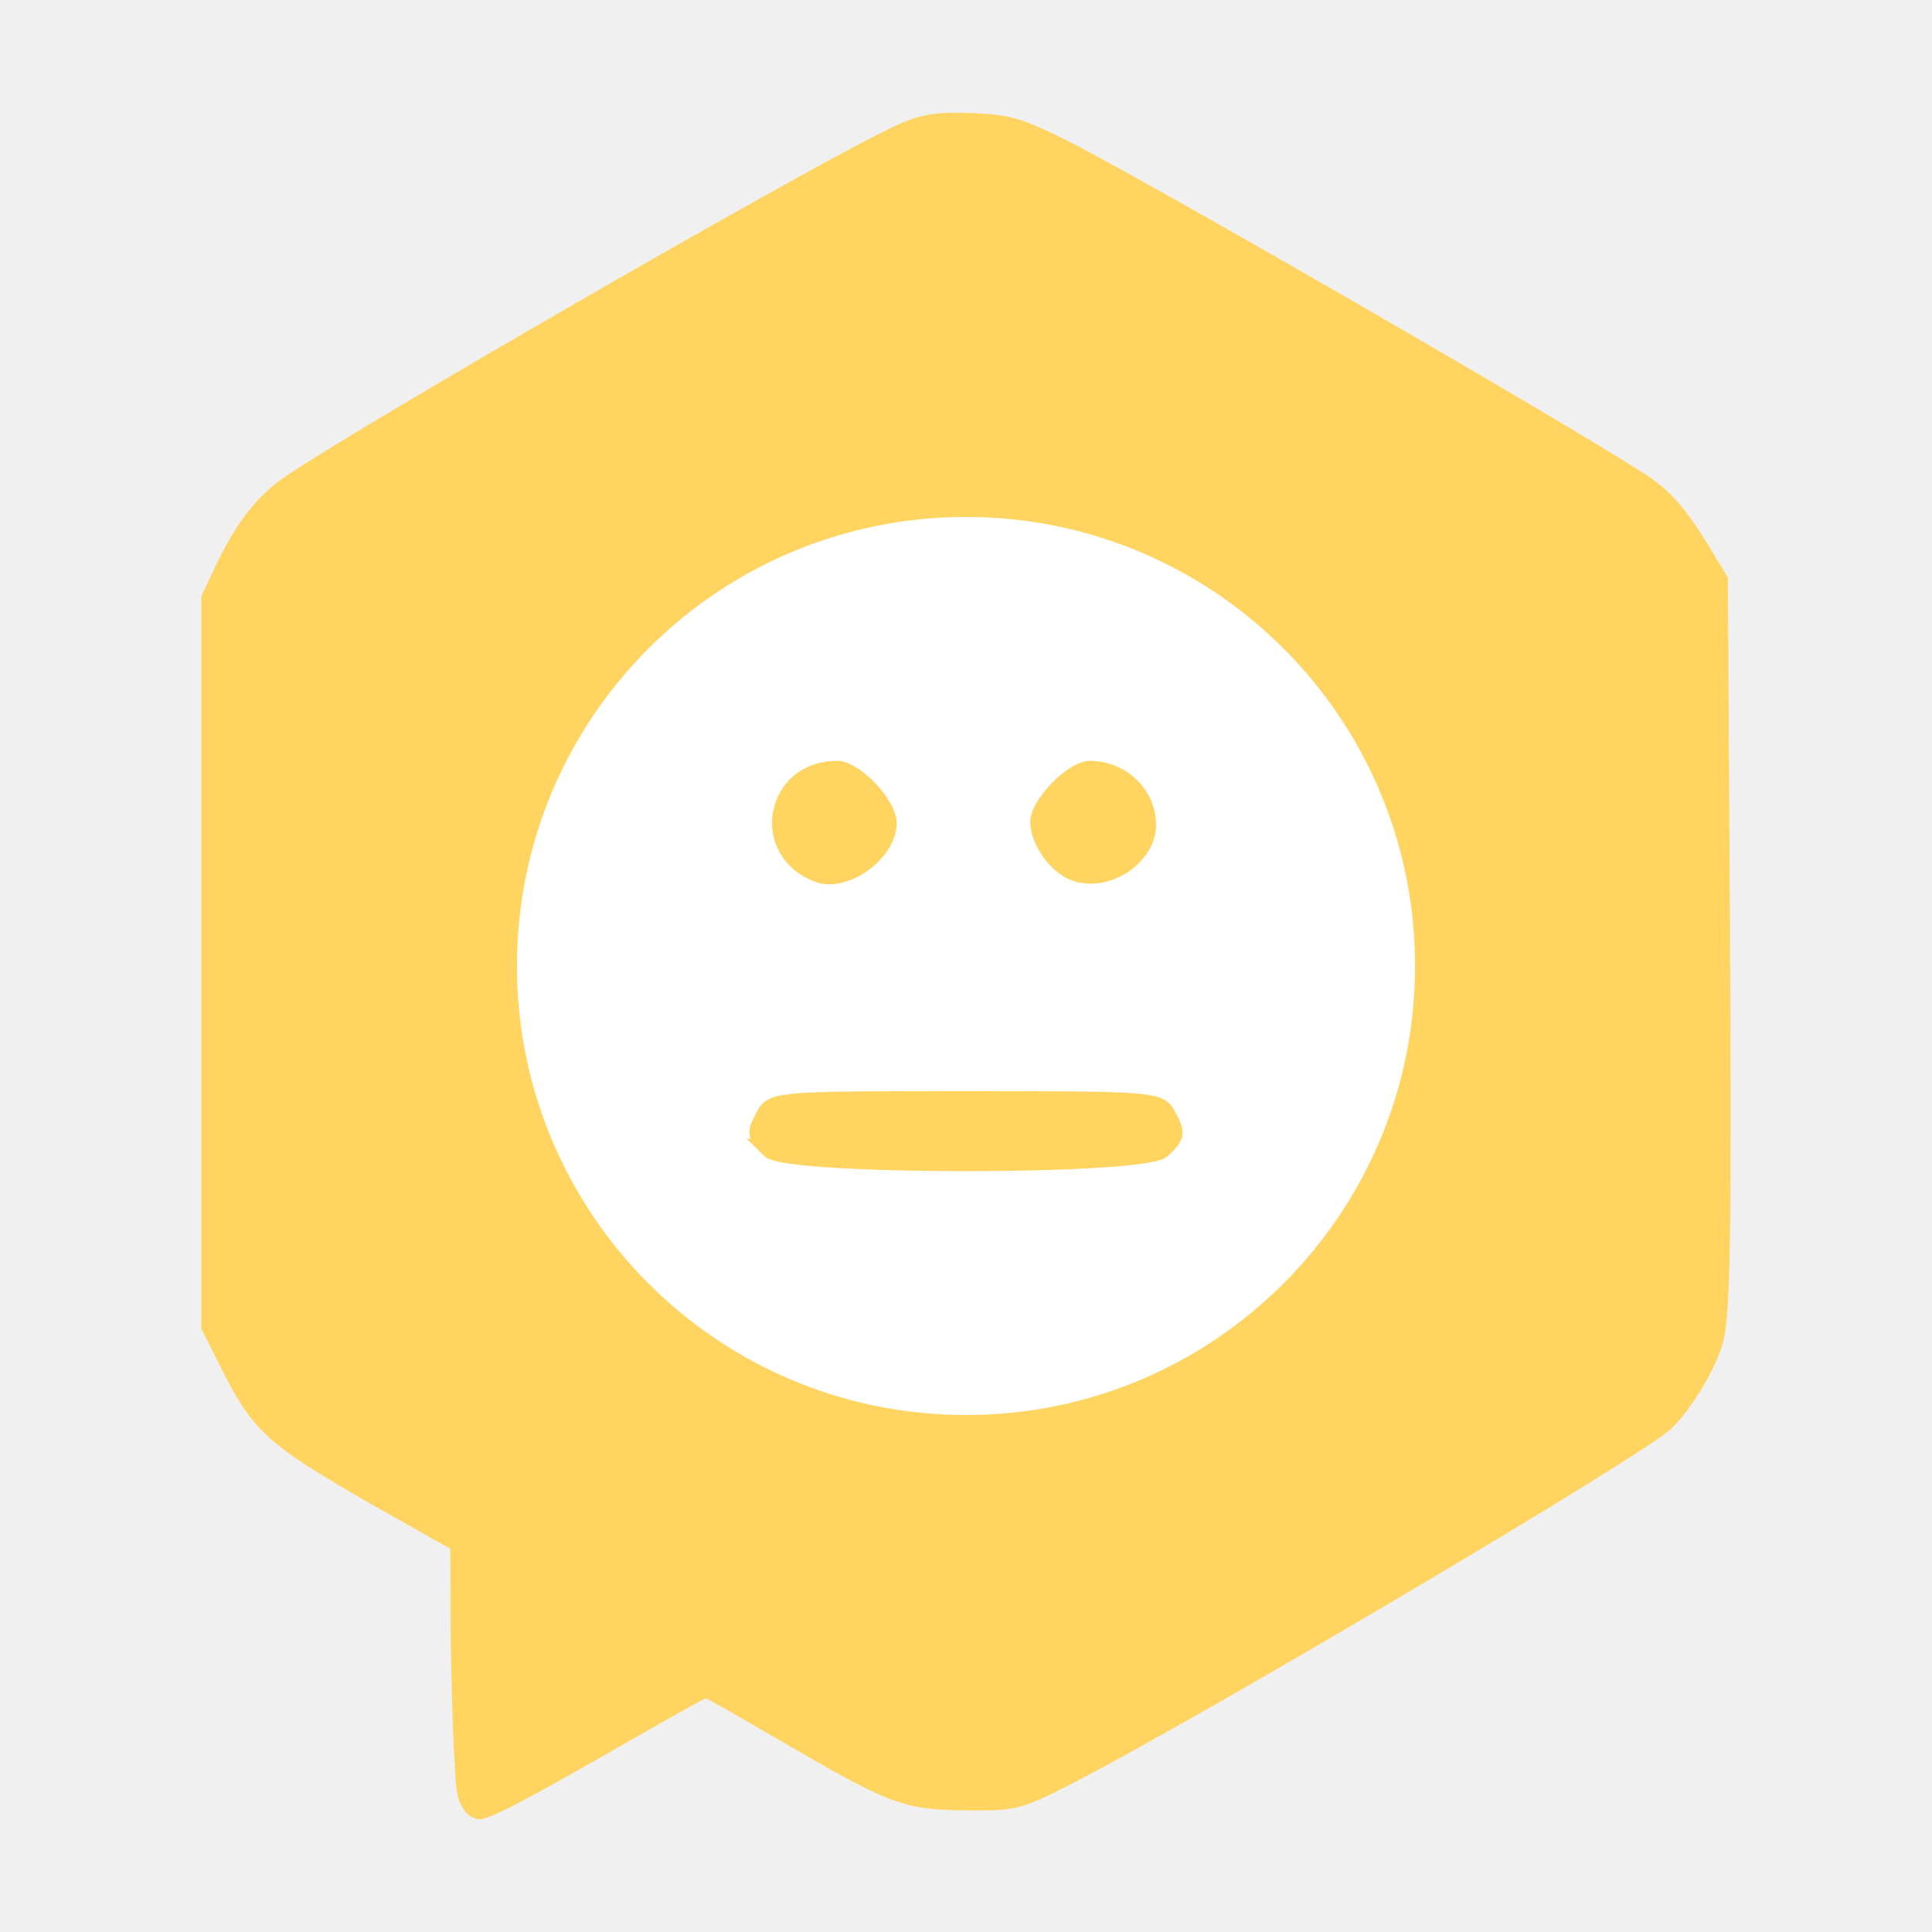
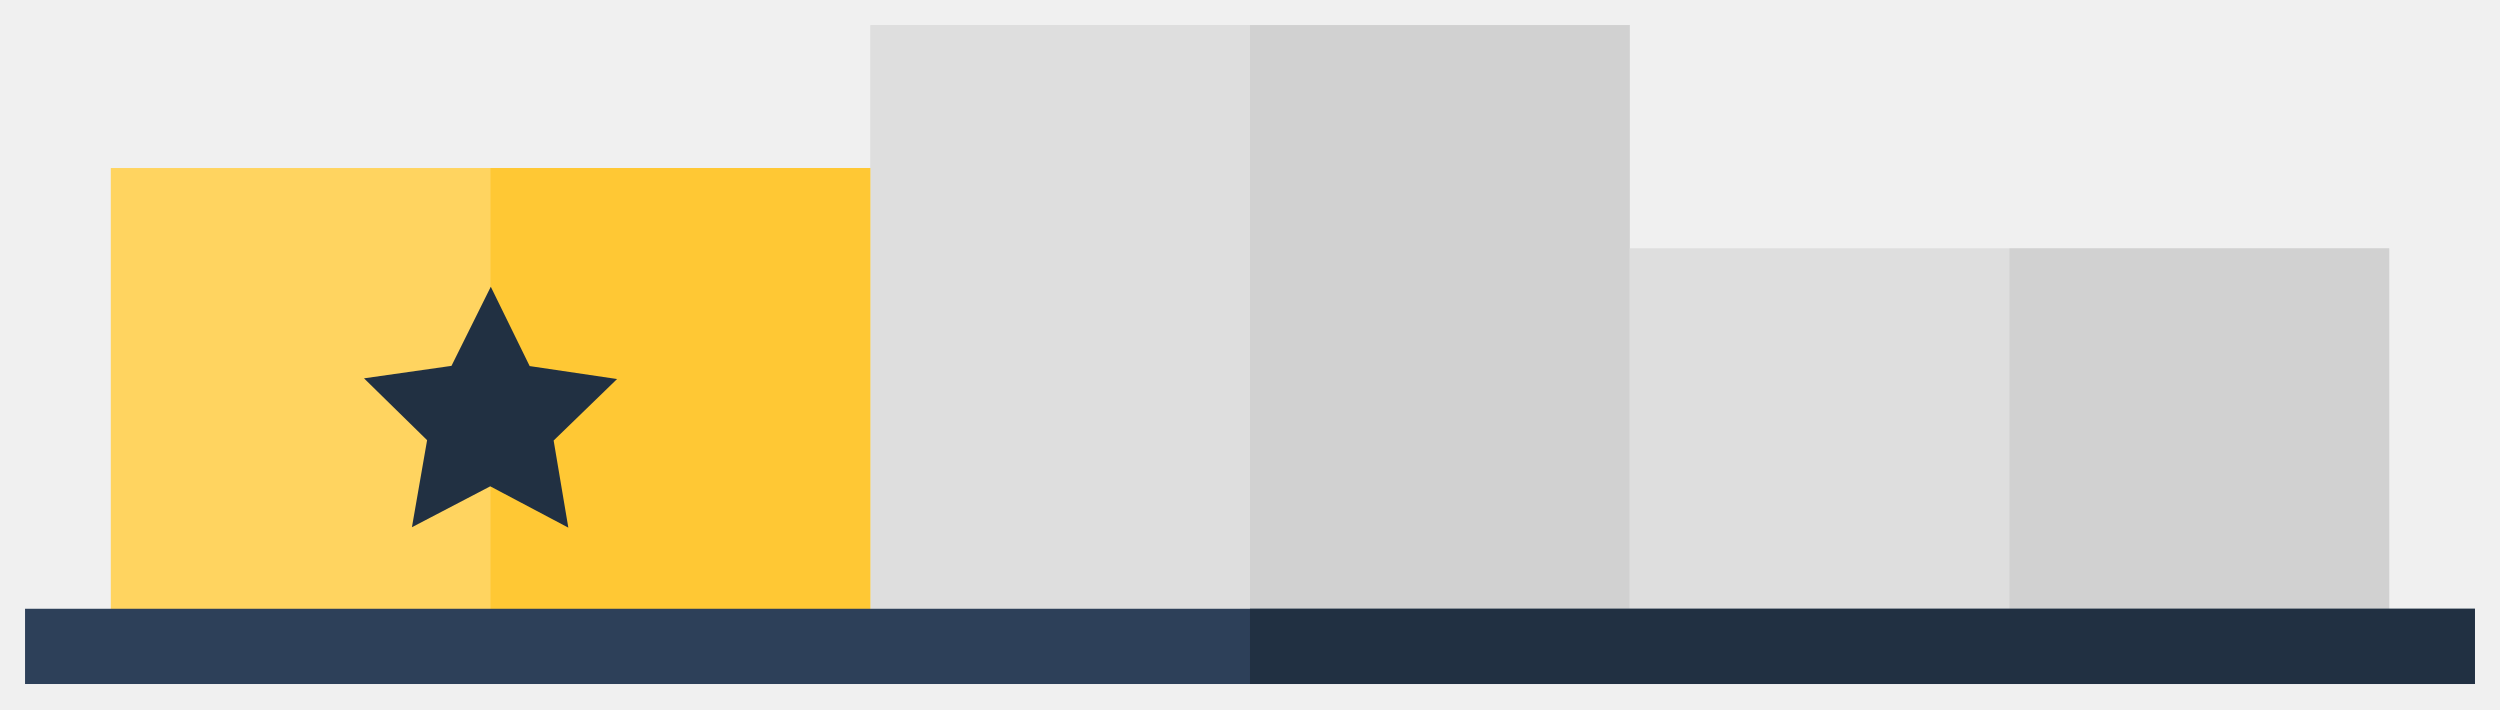
- <svg xmlns="http://www.w3.org/2000/svg" width="100" height="100" viewBox="0 0 100 100" id="svg4318" version="1.1">
-   <defs id="defs4320">
-     <pattern y="0" x="0" height="6" width="6" patternUnits="userSpaceOnUse" id="EMFhbasepattern" />
-     <pattern y="0" x="0" height="6" width="6" patternUnits="userSpaceOnUse" id="EMFhbasepattern-6" />
-   </defs>
-   <g id="layer1" transform="translate(0,-952.3622)">
-     <g id="g4347" transform="translate(120.9072,-33.69133)">
-       <path id="path4311-0-72-1-7-1-3-1" d="m -96.755,1079.901 c -0.174,-0.174 -0.385,-0.582 -0.469,-0.907 -0.171,-0.659 -0.357,-5.724 -0.368,-10 l -0.007,-2.777 -2.158,-1.215 c -7.429,-4.182 -7.939,-4.616 -9.805,-8.338 l -0.924,-1.844 0,-18.956 0,-18.956 0.67,-1.421 c 1.136,-2.409 2.211,-3.786 3.771,-4.833 4.142,-2.779 25.276,-14.969 30.689,-17.702 1.967,-0.993 2.615,-1.13 4.908,-1.039 1.798,0.071 2.505,0.282 4.801,1.431 3.956,1.98 25.357,14.33 29.847,17.223 1.358,0.875 2.177,1.815 3.516,4.036 l 0.811,1.345 0.1,16.588 c 0.104,17.245 0.04,21.518 -0.348,22.969 -0.376,1.408 -1.627,3.493 -2.714,4.523 -1.46,1.384 -23.89,14.671 -30.82,18.257 -2.73,1.413 -3.034,1.494 -5.505,1.475 -3.417,-0.026 -4.009,-0.249 -10.07,-3.791 -1.891,-1.105 -3.489,-2.01 -3.551,-2.01 -0.061,0 -2.066,1.121 -4.455,2.491 -4.965,2.848 -6.729,3.765 -7.242,3.765 -0.219,0 -0.485,-0.124 -0.676,-0.316 z" style="fill:#ffd460;fill-opacity:1" />
-       <circle r="23.242" cy="1036.053" cx="-70.907" id="path5881-2-1-6-2-9-5" style="color:#000000;clip-rule:nonzero;display:inline;overflow:visible;visibility:visible;opacity:1;isolation:auto;mix-blend-mode:normal;color-interpolation:sRGB;color-interpolation-filters:linearRGB;solid-color:#000000;solid-opacity:1;fill:#ffffff;fill-opacity:1;fill-rule:nonzero;stroke:none;stroke-width:4;stroke-linecap:butt;stroke-linejoin:round;stroke-miterlimit:4;stroke-dasharray:none;stroke-dashoffset:0;stroke-opacity:1;color-rendering:auto;image-rendering:auto;shape-rendering:auto;text-rendering:auto;enable-background:accumulate" />
-       <path id="path5718-2-6-6-3" d="m -81.184,1045.942 c -0.714,-0.714 -0.72,-0.765 -0.206,-1.725 0.377,-0.705 0.903,-0.743 10.35,-0.743 9.447,0 9.973,0.038 10.35,0.743 0.514,0.96 0.508,1.012 -0.206,1.725 -0.904,0.904 -19.385,0.904 -20.289,0 z m 2.468,-14.246 c -3.55,-1.347 -2.643,-6.262 1.156,-6.262 1.136,0 3.066,2.022 3.066,3.212 0,1.853 -2.54,3.689 -4.222,3.05 z m 13.188,-0.109 c -1.08,-0.447 -2.056,-1.874 -2.056,-3.005 0,-1.129 1.966,-3.148 3.067,-3.148 1.896,0 3.428,1.463 3.447,3.292 0.021,2.027 -2.524,3.661 -4.457,2.861 z" style="fill:#ffd460;fill-opacity:1" />
-       <path id="path5718-9-7-4-6-0" d="m -81.052,1045.495 c -0.714,-0.714 -0.72,-0.765 -0.206,-1.725 0.377,-0.705 0.903,-0.742 10.35,-0.742 9.447,0 9.973,0.038 10.35,0.742 0.514,0.96 0.508,1.012 -0.206,1.725 -0.904,0.904 -19.385,0.904 -20.289,0 z" style="fill:#ffd460;fill-opacity:1;stroke:#ffd460;stroke-width:1;stroke-opacity:1" />
-     </g>
+ <svg xmlns="http://www.w3.org/2000/svg" version="1.1" id="Layer_1" x="0px" y="0px" viewBox="0 0 499.066 141.546" xml:space="preserve" width="499.066" height="141.546">
+   <defs id="defs4292" />
+   <g id="g4260" transform="translate(-6.468277,-256.8008)" />
+   <g id="g4262" transform="translate(-6.468277,-256.8008)" />
+   <g id="g4264" transform="translate(-6.468277,-256.8008)" />
+   <g id="g4266" transform="translate(-6.468277,-256.8008)" />
+   <g id="g4268" transform="translate(-6.468277,-256.8008)" />
+   <g id="g4270" transform="translate(-6.468277,-256.8008)" />
+   <g id="g4272" transform="translate(-6.468277,-256.8008)" />
+   <g id="g4274" transform="translate(-6.468277,-256.8008)" />
+   <g id="g4276" transform="translate(-6.468277,-256.8008)" />
+   <g id="g4278" transform="translate(-6.468277,-256.8008)" />
+   <g id="g4280" transform="translate(-6.468277,-256.8008)" />
+   <g id="g4282" transform="translate(-6.468277,-256.8008)" />
+   <g id="g4284" transform="translate(-6.468277,-256.8008)" />
+   <g id="g4286" transform="translate(-6.468277,-256.8008)" />
+   <g id="g4288" transform="translate(-6.468277,-256.8008)" />
+   <g id="layer1" style="display:none" transform="translate(-6.468277,-256.8008)">
+     <rect x="180.195" y="261.801" style="fill:#3db39e;fill-opacity:1" width="151.613" height="124.036" id="rect4236" />
+     <rect x="256.001" y="261.801" style="fill:#38a390;fill-opacity:1" width="75.807" height="124.036" id="rect4238" />
+     <rect x="28.586" y="290.342" style="fill:#dedede;fill-opacity:1" width="151.613" height="95.494" id="rect4240" />
+     <rect x="104.388" y="290.342" style="fill:#c8c8c8;fill-opacity:0.594" width="75.807" height="95.494" id="rect4242" />
+     <rect x="331.808" y="306.366" style="fill:#dedede;fill-opacity:1" width="151.613" height="79.471" id="rect4244" />
+     <rect x="407.615" y="306.366" style="fill:#c8c8c8;fill-opacity:0.594" width="75.807" height="79.471" id="rect4246" />
+     <rect x="11.468" y="378.325" style="fill:#2d4059;fill-opacity:1" width="489.066" height="15.022" id="rect4248" />
+     <rect x="255.996" y="378.325" style="fill:#213042;fill-opacity:1" width="244.528" height="15.022" id="rect4250" />
+     <path style="opacity:1;fill:#213042;fill-opacity:1;stroke:none;stroke-width:2.4;stroke-linecap:round;stroke-linejoin:round;stroke-miterlimit:4;stroke-dasharray:none;stroke-dashoffset:0;stroke-opacity:1" id="path4381" d="m 265.791,279.135 -0.698,17.624 -13.564,-11.274 -16.977,4.782 6.531,-16.384 -9.794,-14.668 17.6,1.148 10.923,-13.848 4.347,17.093 16.545,6.11 z" transform="matrix(0.9787169,-0.2052149,0.2052149,0.9787169,-48.81927,111.8216)" />
+   </g>
+   <g transform="translate(-6.468277,-256.8008)" style="display:none" id="g4507">
+     <rect id="rect4509" height="124.036" width="151.613" style="fill:#dedede;fill-opacity:1" y="261.801" x="180.195" />
+     <rect id="rect4511" height="124.036" width="75.807" style="fill:#d1d1d1;fill-opacity:1" y="261.801" x="256.001" />
+     <rect id="rect4513" height="95.494" width="151.613" style="fill:#3db39e;fill-opacity:1" y="290.342" x="28.586" />
+     <rect id="rect4515" height="95.494" width="75.807" style="fill:#38a390;fill-opacity:1" y="290.342" x="104.388" />
+     <rect id="rect4517" height="79.471" width="151.613" style="fill:#dedede;fill-opacity:1" y="306.366" x="331.808" />
+     <rect id="rect4519" height="79.471" width="75.807" style="fill:#c8c8c8;fill-opacity:0.594" y="306.366" x="407.615" />
+     <rect id="rect4521" height="15.022" width="489.066" style="fill:#2d4059;fill-opacity:1" y="378.325" x="11.468" />
+     <rect id="rect4523" height="15.022" width="244.528" style="fill:#213042;fill-opacity:1" y="378.325" x="255.996" />
+     <path transform="matrix(0.9787169,-0.2052149,0.2052149,0.9787169,-200.4283,126.092)" d="m 265.791,279.135 -0.698,17.624 -13.564,-11.274 -16.977,4.782 6.531,-16.384 -9.794,-14.668 17.6,1.148 10.923,-13.848 4.347,17.093 16.545,6.11 z" id="path4525" style="opacity:1;fill:#213042;fill-opacity:1;stroke:none;stroke-width:2.4;stroke-linecap:round;stroke-linejoin:round;stroke-miterlimit:4;stroke-dasharray:none;stroke-dashoffset:0;stroke-opacity:1" />
+   </g>
+   <g id="g4527" style="display:none" transform="translate(-6.468277,-256.8008)">
+     <rect x="180.195" y="261.801" style="fill:#dedede;fill-opacity:1" width="151.613" height="124.036" id="rect4529" />
+     <rect x="256.001" y="261.801" style="fill:#d1d1d1;fill-opacity:1" width="75.807" height="124.036" id="rect4531" />
+     <rect x="28.586" y="290.342" style="fill:#dedede;fill-opacity:1" width="151.613" height="95.494" id="rect4533" />
+     <rect x="104.388" y="290.342" style="fill:#d1d1d1;fill-opacity:1" width="75.807" height="95.494" id="rect4535" />
+     <rect x="331.808" y="306.366" style="fill:#3db39e;fill-opacity:1" width="151.613" height="79.471" id="rect4537" />
+     <rect x="407.615" y="306.366" style="fill:#38a390;fill-opacity:1" width="75.807" height="79.471" id="rect4539" />
+     <rect x="11.468" y="378.325" style="fill:#2d4059;fill-opacity:1" width="489.066" height="15.022" id="rect4541" />
+     <rect x="255.996" y="378.325" style="fill:#213042;fill-opacity:1" width="244.528" height="15.022" id="rect4543" />
+     <path style="opacity:1;fill:#213042;fill-opacity:1;stroke:none;stroke-width:2.4;stroke-linecap:round;stroke-linejoin:round;stroke-miterlimit:4;stroke-dasharray:none;stroke-dashoffset:0;stroke-opacity:1" id="path4545" d="m 265.791,279.135 -0.698,17.624 -13.564,-11.274 -16.977,4.782 6.531,-16.384 -9.794,-14.668 17.6,1.148 10.923,-13.848 4.347,17.093 16.545,6.11 z" transform="matrix(0.9787169,-0.2052149,0.2052149,0.9787169,102.7938,134.104)" />
+   </g>
+   <g transform="translate(-6.468277,-256.8008)" style="display:none" id="g4567">
+     <rect id="rect4569" height="124.036" width="151.613" style="fill:#ffd460;fill-opacity:1" y="261.801" x="180.195" />
+     <rect id="rect4571" height="124.036" width="75.807" style="fill:#ffc834;fill-opacity:1" y="261.801" x="256.001" />
+     <rect id="rect4573" height="95.494" width="151.613" style="fill:#dedede;fill-opacity:1" y="290.342" x="28.586" />
+     <rect id="rect4575" height="95.494" width="75.807" style="fill:#c8c8c8;fill-opacity:0.594" y="290.342" x="104.388" />
+     <rect id="rect4577" height="79.471" width="151.613" style="fill:#dedede;fill-opacity:1" y="306.366" x="331.808" />
+     <rect id="rect4579" height="79.471" width="75.807" style="fill:#c8c8c8;fill-opacity:0.594" y="306.366" x="407.615" />
+     <rect id="rect4581" height="15.022" width="489.066" style="fill:#2d4059;fill-opacity:1" y="378.325" x="11.468" />
+     <rect id="rect4583" height="15.022" width="244.528" style="fill:#213042;fill-opacity:1" y="378.325" x="255.996" />
+     <path transform="matrix(0.9787169,-0.2052149,0.2052149,0.9787169,-48.81927,111.8216)" d="m 265.791,279.135 -0.698,17.624 -13.564,-11.274 -16.977,4.782 6.531,-16.384 -9.794,-14.668 17.6,1.148 10.923,-13.848 4.347,17.093 16.545,6.11 z" id="path4585" style="opacity:1;fill:#213042;fill-opacity:1;stroke:none;stroke-width:2.4;stroke-linecap:round;stroke-linejoin:round;stroke-miterlimit:4;stroke-dasharray:none;stroke-dashoffset:0;stroke-opacity:1" />
+   </g>
+   <g id="g4587" style="display:inline" transform="translate(-6.468277,-256.8008)">
+     <rect x="180.195" y="261.801" style="fill:#dedede;fill-opacity:1" width="151.613" height="124.036" id="rect4589" />
+     <rect x="256.001" y="261.801" style="fill:#d1d1d1;fill-opacity:1" width="75.807" height="124.036" id="rect4591" />
+     <rect x="28.586" y="290.342" style="fill:#ffd460;fill-opacity:1" width="151.613" height="95.494" id="rect4593" />
+     <rect x="104.388" y="290.342" style="fill:#ffc834;fill-opacity:1" width="75.807" height="95.494" id="rect4595" />
+     <rect x="331.808" y="306.366" style="fill:#dedede;fill-opacity:1" width="151.613" height="79.471" id="rect4597" />
+     <rect x="407.615" y="306.366" style="fill:#c8c8c8;fill-opacity:0.594" width="75.807" height="79.471" id="rect4599" />
+     <rect x="11.468" y="378.325" style="fill:#2d4059;fill-opacity:1" width="489.066" height="15.022" id="rect4601" />
+     <rect x="255.996" y="378.325" style="fill:#213042;fill-opacity:1" width="244.528" height="15.022" id="rect4603" />
+     <path style="opacity:1;fill:#213042;fill-opacity:1;stroke:none;stroke-width:2.4;stroke-linecap:round;stroke-linejoin:round;stroke-miterlimit:4;stroke-dasharray:none;stroke-dashoffset:0;stroke-opacity:1" id="path4605" d="m 265.791,279.135 -0.698,17.624 -13.564,-11.274 -16.977,4.782 6.531,-16.384 -9.794,-14.668 17.6,1.148 10.923,-13.848 4.347,17.093 16.545,6.11 z" transform="matrix(0.9787169,-0.2052149,0.2052149,0.9787169,-200.4283,126.092)" />
+   </g>
+   <g transform="translate(-6.468277,-256.8008)" style="display:none" id="g4547">
+     <rect id="rect4549" height="124.036" width="151.613" style="fill:#dedede;fill-opacity:1" y="261.801" x="180.195" />
+     <rect id="rect4551" height="124.036" width="75.807" style="fill:#d1d1d1;fill-opacity:1" y="261.801" x="256.001" />
+     <rect id="rect4553" height="95.494" width="151.613" style="fill:#dedede;fill-opacity:1" y="290.342" x="28.586" />
+     <rect id="rect4555" height="95.494" width="75.807" style="fill:#d1d1d1;fill-opacity:1" y="290.342" x="104.388" />
+     <rect id="rect4557" height="79.471" width="151.613" style="fill:#ffd460;fill-opacity:1" y="306.366" x="331.808" />
+     <rect id="rect4559" height="79.471" width="75.807" style="fill:#ffc834;fill-opacity:1" y="306.366" x="407.615" />
+     <rect id="rect4561" height="15.022" width="489.066" style="fill:#2d4059;fill-opacity:1" y="378.325" x="11.468" />
+     <rect id="rect4563" height="15.022" width="244.528" style="fill:#213042;fill-opacity:1" y="378.325" x="255.996" />
+     <path transform="matrix(0.9787169,-0.2052149,0.2052149,0.9787169,102.7938,134.104)" d="m 265.791,279.135 -0.698,17.624 -13.564,-11.274 -16.977,4.782 6.531,-16.384 -9.794,-14.668 17.6,1.148 10.923,-13.848 4.347,17.093 16.545,6.11 z" id="path4565" style="opacity:1;fill:#213042;fill-opacity:1;stroke:none;stroke-width:2.4;stroke-linecap:round;stroke-linejoin:round;stroke-miterlimit:4;stroke-dasharray:none;stroke-dashoffset:0;stroke-opacity:1" />
+   </g>
+   <g id="g4687" style="display:none" transform="translate(-6.468277,-256.8008)">
+     <rect x="180.195" y="261.801" style="fill:#ec605f;fill-opacity:1" width="151.613" height="124.036" id="rect4689" />
+     <rect x="256.001" y="261.801" style="fill:#e94948;fill-opacity:1" width="75.807" height="124.036" id="rect4691" />
+     <rect x="28.586" y="290.342" style="fill:#dedede;fill-opacity:1" width="151.613" height="95.494" id="rect4693" />
+     <rect x="104.388" y="290.342" style="fill:#c8c8c8;fill-opacity:0.594" width="75.807" height="95.494" id="rect4695" />
+     <rect x="331.808" y="306.366" style="fill:#dedede;fill-opacity:1" width="151.613" height="79.471" id="rect4697" />
+     <rect x="407.615" y="306.366" style="fill:#c8c8c8;fill-opacity:0.594" width="75.807" height="79.471" id="rect4699" />
+     <rect x="11.468" y="378.325" style="fill:#2d4059;fill-opacity:1" width="489.066" height="15.022" id="rect4701" />
+     <rect x="255.996" y="378.325" style="fill:#213042;fill-opacity:1" width="244.528" height="15.022" id="rect4703" />
+     <path style="opacity:1;fill:#213042;fill-opacity:1;stroke:none;stroke-width:2.4;stroke-linecap:round;stroke-linejoin:round;stroke-miterlimit:4;stroke-dasharray:none;stroke-dashoffset:0;stroke-opacity:1" id="path4705" d="m 265.791,279.135 -0.698,17.624 -13.564,-11.274 -16.977,4.782 6.531,-16.384 -9.794,-14.668 17.6,1.148 10.923,-13.848 4.347,17.093 16.545,6.11 z" transform="matrix(0.9787169,-0.2052149,0.2052149,0.9787169,-48.81927,111.8216)" />
+   </g>
+   <g transform="translate(-6.468277,-256.8008)" style="display:none" id="g4647">
+     <rect id="rect4649" height="124.036" width="151.613" style="fill:#dedede;fill-opacity:1" y="261.801" x="180.195" />
+     <rect id="rect4651" height="124.036" width="75.807" style="fill:#d1d1d1;fill-opacity:1" y="261.801" x="256.001" />
+     <rect id="rect4653" height="95.494" width="151.613" style="fill:#ec605f;fill-opacity:1" y="290.342" x="28.586" />
+     <rect id="rect4655" height="95.494" width="75.807" style="fill:#e94948;fill-opacity:1" y="290.342" x="104.388" />
+     <rect id="rect4657" height="79.471" width="151.613" style="fill:#dedede;fill-opacity:1" y="306.366" x="331.808" />
+     <rect id="rect4659" height="79.471" width="75.807" style="fill:#c8c8c8;fill-opacity:0.594" y="306.366" x="407.615" />
+     <rect id="rect4661" height="15.022" width="489.066" style="fill:#2d4059;fill-opacity:1" y="378.325" x="11.468" />
+     <rect id="rect4663" height="15.022" width="244.528" style="fill:#213042;fill-opacity:1" y="378.325" x="255.996" />
+     <path transform="matrix(0.9787169,-0.2052149,0.2052149,0.9787169,-200.4283,126.092)" d="m 265.791,279.135 -0.698,17.624 -13.564,-11.274 -16.977,4.782 6.531,-16.384 -9.794,-14.668 17.6,1.148 10.923,-13.848 4.347,17.093 16.545,6.11 z" id="path4665" style="opacity:1;fill:#213042;fill-opacity:1;stroke:none;stroke-width:2.4;stroke-linecap:round;stroke-linejoin:round;stroke-miterlimit:4;stroke-dasharray:none;stroke-dashoffset:0;stroke-opacity:1" />
+   </g>
+   <g id="g4607" style="display:none" transform="translate(-6.468277,-256.8008)">
+     <rect x="180.195" y="261.801" style="fill:#dedede;fill-opacity:1" width="151.613" height="124.036" id="rect4609" />
+     <rect x="256.001" y="261.801" style="fill:#d1d1d1;fill-opacity:1" width="75.807" height="124.036" id="rect4611" />
+     <rect x="28.586" y="290.342" style="fill:#dedede;fill-opacity:1" width="151.613" height="95.494" id="rect4613" />
+     <rect x="104.388" y="290.342" style="fill:#d1d1d1;fill-opacity:1" width="75.807" height="95.494" id="rect4615" />
+     <rect x="331.808" y="306.366" style="fill:#ec605f;fill-opacity:1" width="151.613" height="79.471" id="rect4617" />
+     <rect x="407.615" y="306.366" style="fill:#e94948;fill-opacity:1" width="75.807" height="79.471" id="rect4619" />
+     <rect x="11.468" y="378.325" style="fill:#2d4059;fill-opacity:1" width="489.066" height="15.022" id="rect4621" />
+     <rect x="255.996" y="378.325" style="fill:#213042;fill-opacity:1" width="244.528" height="15.022" id="rect4623" />
+     <path style="opacity:1;fill:#213042;fill-opacity:1;stroke:none;stroke-width:2.4;stroke-linecap:round;stroke-linejoin:round;stroke-miterlimit:4;stroke-dasharray:none;stroke-dashoffset:0;stroke-opacity:1" id="path4625" d="m 265.791,279.135 -0.698,17.624 -13.564,-11.274 -16.977,4.782 6.531,-16.384 -9.794,-14.668 17.6,1.148 10.923,-13.848 4.347,17.093 16.545,6.11 z" transform="matrix(0.9787169,-0.2052149,0.2052149,0.9787169,102.7938,134.104)" />
+   </g>
+   <g transform="translate(-6.468277,-256.8008)" style="display:none" id="g4707">
+     <rect id="rect4709" height="124.036" width="151.613" style="fill:#a1b870;fill-opacity:1" y="261.801" x="180.195" />
+     <rect id="rect4711" height="124.036" width="75.807" style="fill:#8fab55;fill-opacity:1" y="261.801" x="256.001" />
+     <rect id="rect4713" height="95.494" width="151.613" style="fill:#dedede;fill-opacity:1" y="290.342" x="28.586" />
+     <rect id="rect4715" height="95.494" width="75.807" style="fill:#c8c8c8;fill-opacity:0.594" y="290.342" x="104.388" />
+     <rect id="rect4717" height="79.471" width="151.613" style="fill:#dedede;fill-opacity:1" y="306.366" x="331.808" />
+     <rect id="rect4719" height="79.471" width="75.807" style="fill:#c8c8c8;fill-opacity:0.594" y="306.366" x="407.615" />
+     <rect id="rect4721" height="15.022" width="489.066" style="fill:#2d4059;fill-opacity:1" y="378.325" x="11.468" />
+     <rect id="rect4723" height="15.022" width="244.528" style="fill:#213042;fill-opacity:1" y="378.325" x="255.996" />
+     <path transform="matrix(0.9787169,-0.2052149,0.2052149,0.9787169,-48.81927,111.8216)" d="m 265.791,279.135 -0.698,17.624 -13.564,-11.274 -16.977,4.782 6.531,-16.384 -9.794,-14.668 17.6,1.148 10.923,-13.848 4.347,17.093 16.545,6.11 z" id="path4725" style="opacity:1;fill:#213042;fill-opacity:1;stroke:none;stroke-width:2.4;stroke-linecap:round;stroke-linejoin:round;stroke-miterlimit:4;stroke-dasharray:none;stroke-dashoffset:0;stroke-opacity:1" />
+   </g>
+   <g id="g4667" style="display:none" transform="translate(-6.468277,-256.8008)">
+     <rect x="180.195" y="261.801" style="fill:#dedede;fill-opacity:1" width="151.613" height="124.036" id="rect4669" />
+     <rect x="256.001" y="261.801" style="fill:#d1d1d1;fill-opacity:1" width="75.807" height="124.036" id="rect4671" />
+     <rect x="28.586" y="290.342" style="fill:#a1b870;fill-opacity:1" width="151.613" height="95.494" id="rect4673" />
+     <rect x="104.388" y="290.342" style="fill:#8fab55;fill-opacity:1" width="75.807" height="95.494" id="rect4675" />
+     <rect x="331.808" y="306.366" style="fill:#dedede;fill-opacity:1" width="151.613" height="79.471" id="rect4677" />
+     <rect x="407.615" y="306.366" style="fill:#c8c8c8;fill-opacity:0.594" width="75.807" height="79.471" id="rect4679" />
+     <rect x="11.468" y="378.325" style="fill:#2d4059;fill-opacity:1" width="489.066" height="15.022" id="rect4681" />
+     <rect x="255.996" y="378.325" style="fill:#213042;fill-opacity:1" width="244.528" height="15.022" id="rect4683" />
+     <path style="opacity:1;fill:#213042;fill-opacity:1;stroke:none;stroke-width:2.4;stroke-linecap:round;stroke-linejoin:round;stroke-miterlimit:4;stroke-dasharray:none;stroke-dashoffset:0;stroke-opacity:1" id="path4685" d="m 265.791,279.135 -0.698,17.624 -13.564,-11.274 -16.977,4.782 6.531,-16.384 -9.794,-14.668 17.6,1.148 10.923,-13.848 4.347,17.093 16.545,6.11 z" transform="matrix(0.9787169,-0.2052149,0.2052149,0.9787169,-200.4283,126.092)" />
+   </g>
+   <g transform="translate(-6.468277,-256.8008)" style="display:none" id="g4627">
+     <rect id="rect4629" height="124.036" width="151.613" style="fill:#dedede;fill-opacity:1" y="261.801" x="180.195" />
+     <rect id="rect4631" height="124.036" width="75.807" style="fill:#d1d1d1;fill-opacity:1" y="261.801" x="256.001" />
+     <rect id="rect4633" height="95.494" width="151.613" style="fill:#dedede;fill-opacity:1" y="290.342" x="28.586" />
+     <rect id="rect4635" height="95.494" width="75.807" style="fill:#d1d1d1;fill-opacity:1" y="290.342" x="104.388" />
+     <rect id="rect4637" height="79.471" width="151.613" style="fill:#a1b870;fill-opacity:1" y="306.366" x="331.808" />
+     <rect id="rect4639" height="79.471" width="75.807" style="fill:#8fab55;fill-opacity:1" y="306.366" x="407.615" />
+     <rect id="rect4641" height="15.022" width="489.066" style="fill:#2d4059;fill-opacity:1" y="378.325" x="11.468" />
+     <rect id="rect4643" height="15.022" width="244.528" style="fill:#213042;fill-opacity:1" y="378.325" x="255.996" />
+     <path transform="matrix(0.9787169,-0.2052149,0.2052149,0.9787169,102.7938,134.104)" d="m 265.791,279.135 -0.698,17.624 -13.564,-11.274 -16.977,4.782 6.531,-16.384 -9.794,-14.668 17.6,1.148 10.923,-13.848 4.347,17.093 16.545,6.11 z" id="path4645" style="opacity:1;fill:#213042;fill-opacity:1;stroke:none;stroke-width:2.4;stroke-linecap:round;stroke-linejoin:round;stroke-miterlimit:4;stroke-dasharray:none;stroke-dashoffset:0;stroke-opacity:1" />
+   </g>
+   <g id="layer2" style="display:none" transform="translate(-11.46828,-49.17894)">
+     <circle style="display:inline;opacity:1;fill:#213042;fill-opacity:1;stroke:none;stroke-width:2.4;stroke-linecap:round;stroke-linejoin:round;stroke-miterlimit:4;stroke-dasharray:none;stroke-dashoffset:0;stroke-opacity:1" id="path4345" cx="118.429" cy="-28.411" r="20.717" />
+     <circle style="display:inline;opacity:1;fill:#3db39e;fill-opacity:1;stroke:none;stroke-width:2.4;stroke-linecap:round;stroke-linejoin:round;stroke-miterlimit:4;stroke-dasharray:none;stroke-dashoffset:0;stroke-opacity:1" id="path4345-6" cx="223.983" cy="-28.411" r="20.717" />
+     <circle style="display:inline;opacity:1;fill:#ffd460;fill-opacity:1;stroke:none;stroke-width:2.4;stroke-linecap:round;stroke-linejoin:round;stroke-miterlimit:4;stroke-dasharray:none;stroke-dashoffset:0;stroke-opacity:1" id="path4345-6-9" cx="276.76" cy="-28.411" r="20.717" />
+     <circle style="display:inline;opacity:1;fill:#a1b870;fill-opacity:1;stroke:none;stroke-width:2.4;stroke-linecap:round;stroke-linejoin:round;stroke-miterlimit:4;stroke-dasharray:none;stroke-dashoffset:0;stroke-opacity:1" id="path4345-69" cx="329.537" cy="-28.411" r="20.717" />
+     <circle style="display:inline;opacity:1;fill:#ec605f;fill-opacity:1;stroke:none;stroke-width:2.4;stroke-linecap:round;stroke-linejoin:round;stroke-miterlimit:4;stroke-dasharray:none;stroke-dashoffset:0;stroke-opacity:1" id="path4345-6-99" cx="382.313" cy="-28.411" r="20.717" />
+     <circle style="display:inline;opacity:1;fill:#2d4059;fill-opacity:1;stroke:none;stroke-width:2.4;stroke-linecap:round;stroke-linejoin:round;stroke-miterlimit:4;stroke-dasharray:none;stroke-dashoffset:0;stroke-opacity:1" id="path4345-6-99-9" cx="171.206" cy="-28.411" r="20.717" />
  </g>
</svg>
